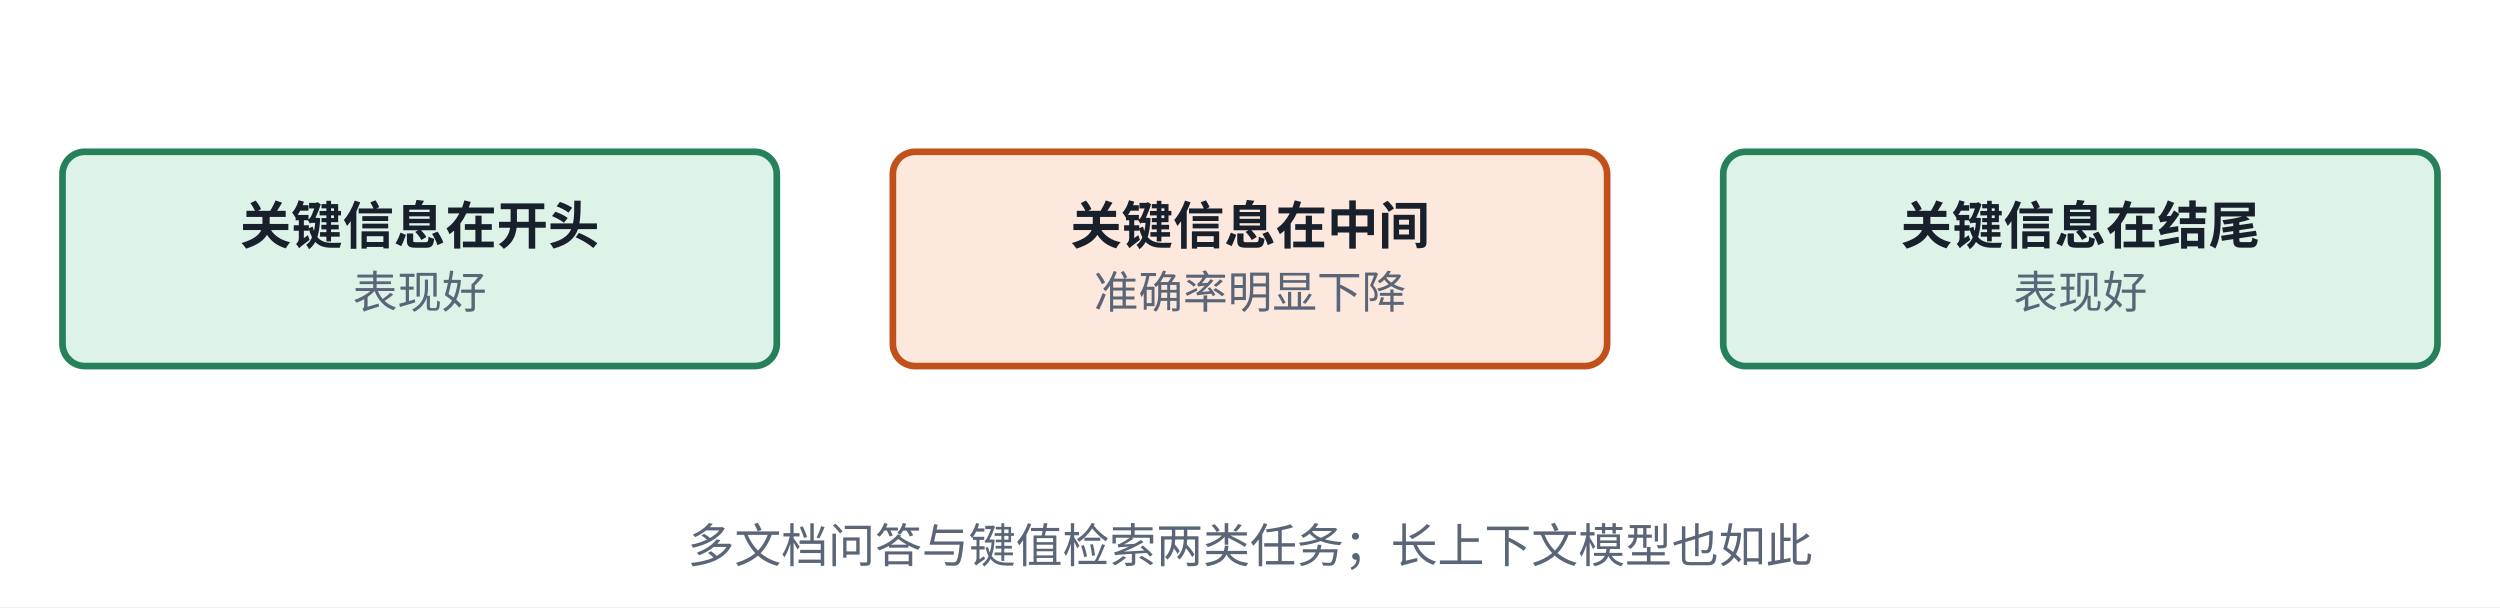
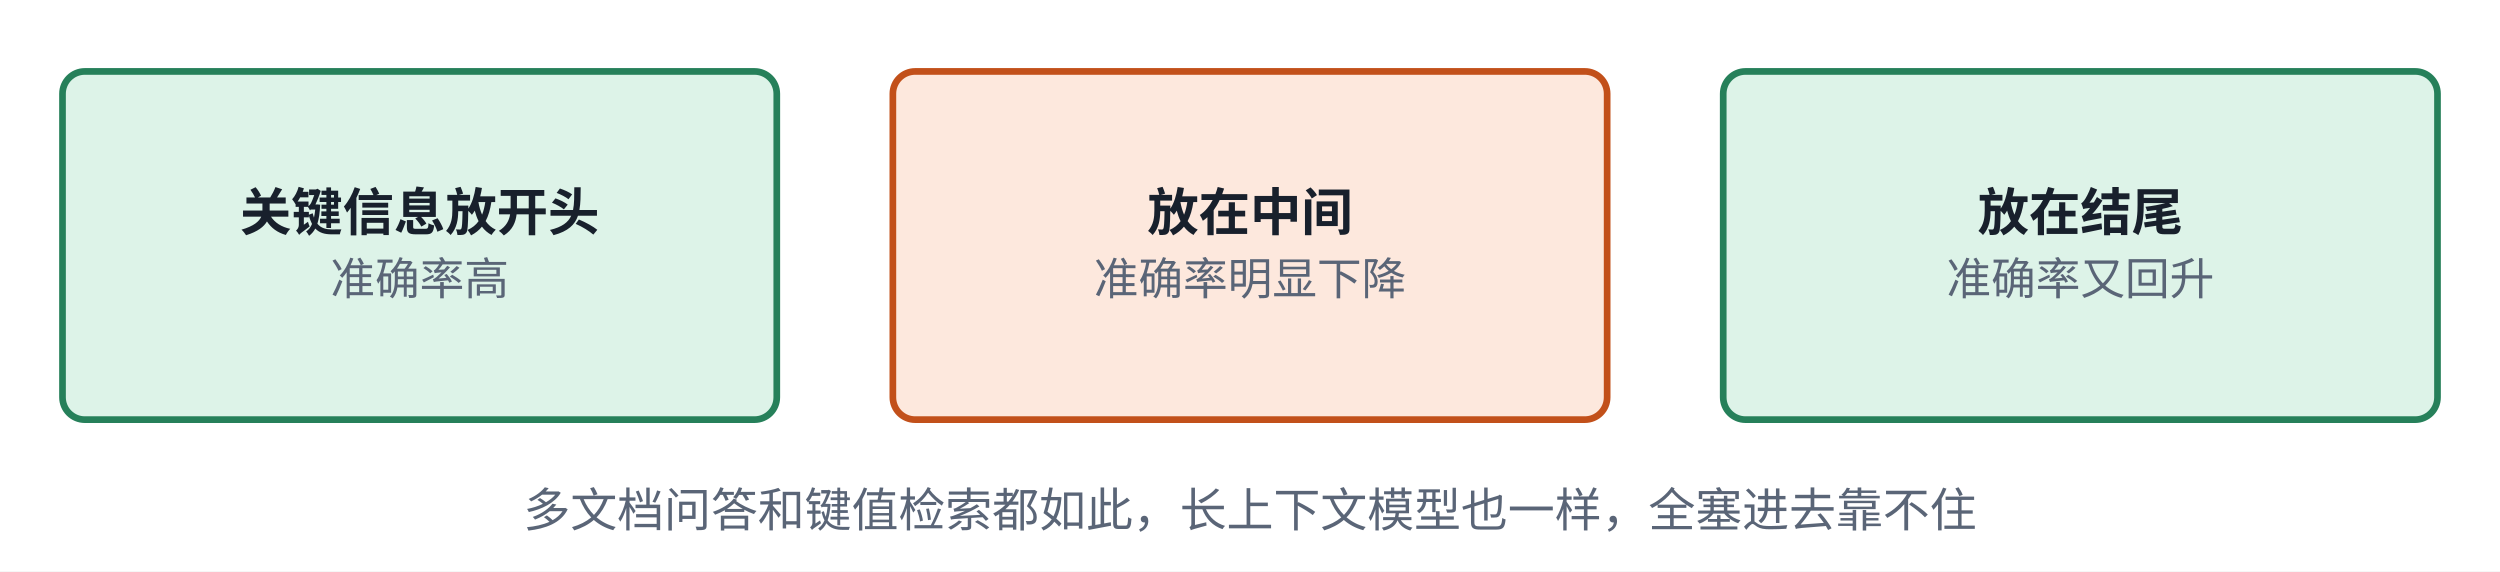
- <svg xmlns="http://www.w3.org/2000/svg" viewBox="0 0 560 136" width="560" height="136" role="img" aria-label="Lost in the Middle 结构">
+ <svg xmlns="http://www.w3.org/2000/svg" viewBox="0 0 560 128" width="560" height="128" role="img" aria-label="Lost in the Middle 结构">
  <defs>
    <marker id="ah-cardd1" viewBox="0 0 10 10" refX="9" refY="5" markerWidth="7" markerHeight="7" orient="auto-start-reverse">
      <path d="M0,0 L10,5 L0,10 z" fill="#5A6577" />
    </marker>
  </defs>
-   <rect x="0" y="0" width="560" height="136" fill="#ffffff" />
-   <rect x="14" y="34" width="160" height="48" rx="5" fill="#DDF3E8" stroke="#26805A" stroke-width="1.5" />
-   <rect x="200" y="34" width="160" height="48" rx="5" fill="#FDE8DD" stroke="#C2501A" stroke-width="1.5" />
-   <rect x="386" y="34" width="160" height="48" rx="5" fill="#DDF3E8" stroke="#26805A" stroke-width="1.5" />
-   <text x="94" y="54.665" text-anchor="middle" font-size="11.5" font-weight="600" fill="#18202C" font-family="PingFang SC, Noto Sans CJK SC, Microsoft YaHei, sans-serif">关键信息在开头</text>
-   <text x="94" y="69.035" text-anchor="middle" font-size="10" font-weight="400" fill="#5A6577" font-family="PingFang SC, Noto Sans CJK SC, Microsoft YaHei, sans-serif">表现好</text>
-   <text x="280" y="54.665" text-anchor="middle" font-size="11.5" font-weight="600" fill="#18202C" font-family="PingFang SC, Noto Sans CJK SC, Microsoft YaHei, sans-serif">关键信息在中间</text>
-   <text x="280" y="69.035" text-anchor="middle" font-size="10" font-weight="400" fill="#5A6577" font-family="PingFang SC, Noto Sans CJK SC, Microsoft YaHei, sans-serif">准确率明显下降</text>
-   <text x="466" y="54.665" text-anchor="middle" font-size="11.5" font-weight="600" fill="#18202C" font-family="PingFang SC, Noto Sans CJK SC, Microsoft YaHei, sans-serif">关键信息在结尾</text>
-   <text x="466" y="69.035" text-anchor="middle" font-size="10" font-weight="400" fill="#5A6577" font-family="PingFang SC, Noto Sans CJK SC, Microsoft YaHei, sans-serif">表现好</text>
-   <text x="280" y="126" text-anchor="middle" font-size="10.5" font-weight="500" fill="#5A6577" font-family="PingFang SC, Noto Sans CJK SC, Microsoft YaHei, sans-serif">多文档问答与键值检索两类任务；长上下文模型也如此</text>
+   <rect x="0" y="0" width="560" height="128" fill="#ffffff" />
+   <rect x="14" y="16" width="160" height="78" rx="5" fill="#DDF3E8" stroke="#26805A" stroke-width="1.5" />
+   <rect x="200" y="16" width="160" height="78" rx="5" fill="#FDE8DD" stroke="#C2501A" stroke-width="1.5" />
+   <rect x="386" y="16" width="160" height="78" rx="5" fill="#DDF3E8" stroke="#26805A" stroke-width="1.5" />
+   <text x="94" y="51.665" text-anchor="middle" font-size="11.5" font-weight="600" fill="#18202C" font-family="PingFang SC, Noto Sans CJK SC, Microsoft YaHei, sans-serif">关键信息放开头</text>
+   <text x="94" y="66.035" text-anchor="middle" font-size="10" font-weight="400" fill="#5A6577" font-family="PingFang SC, Noto Sans CJK SC, Microsoft YaHei, sans-serif">准确率高</text>
+   <text x="280" y="51.665" text-anchor="middle" font-size="11.5" font-weight="600" fill="#18202C" font-family="PingFang SC, Noto Sans CJK SC, Microsoft YaHei, sans-serif">放在中间</text>
+   <text x="280" y="66.035" text-anchor="middle" font-size="10" font-weight="400" fill="#5A6577" font-family="PingFang SC, Noto Sans CJK SC, Microsoft YaHei, sans-serif">准确率明显下降</text>
+   <text x="466" y="51.665" text-anchor="middle" font-size="11.5" font-weight="600" fill="#18202C" font-family="PingFang SC, Noto Sans CJK SC, Microsoft YaHei, sans-serif">放在结尾</text>
+   <text x="466" y="66.035" text-anchor="middle" font-size="10" font-weight="400" fill="#5A6577" font-family="PingFang SC, Noto Sans CJK SC, Microsoft YaHei, sans-serif">准确率又回升</text>
+   <text x="280" y="118" text-anchor="middle" font-size="10.5" font-weight="500" fill="#5A6577" font-family="PingFang SC, Noto Sans CJK SC, Microsoft YaHei, sans-serif">多文档问答和键值检索都如此，长上下文模型也一样，全塞进去靠不住</text>
</svg>
